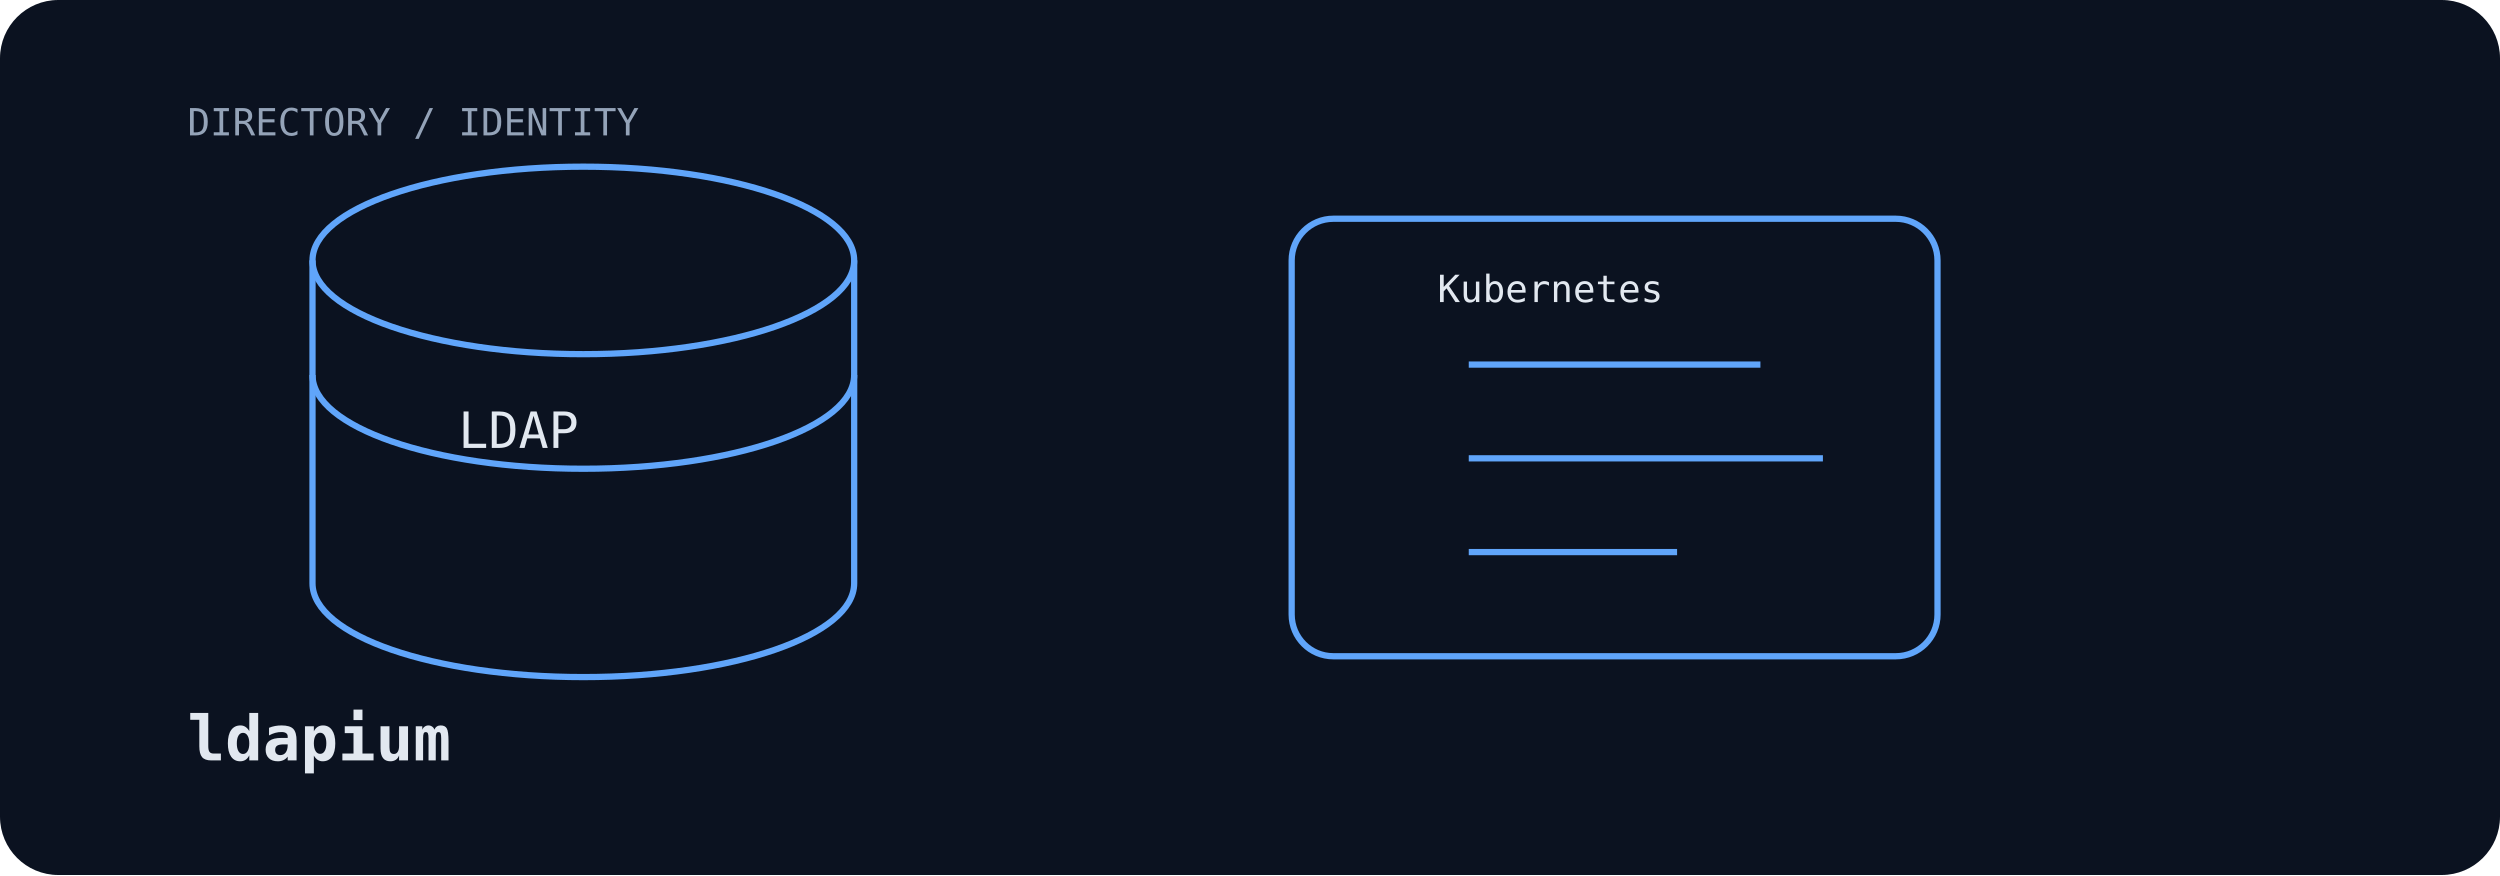
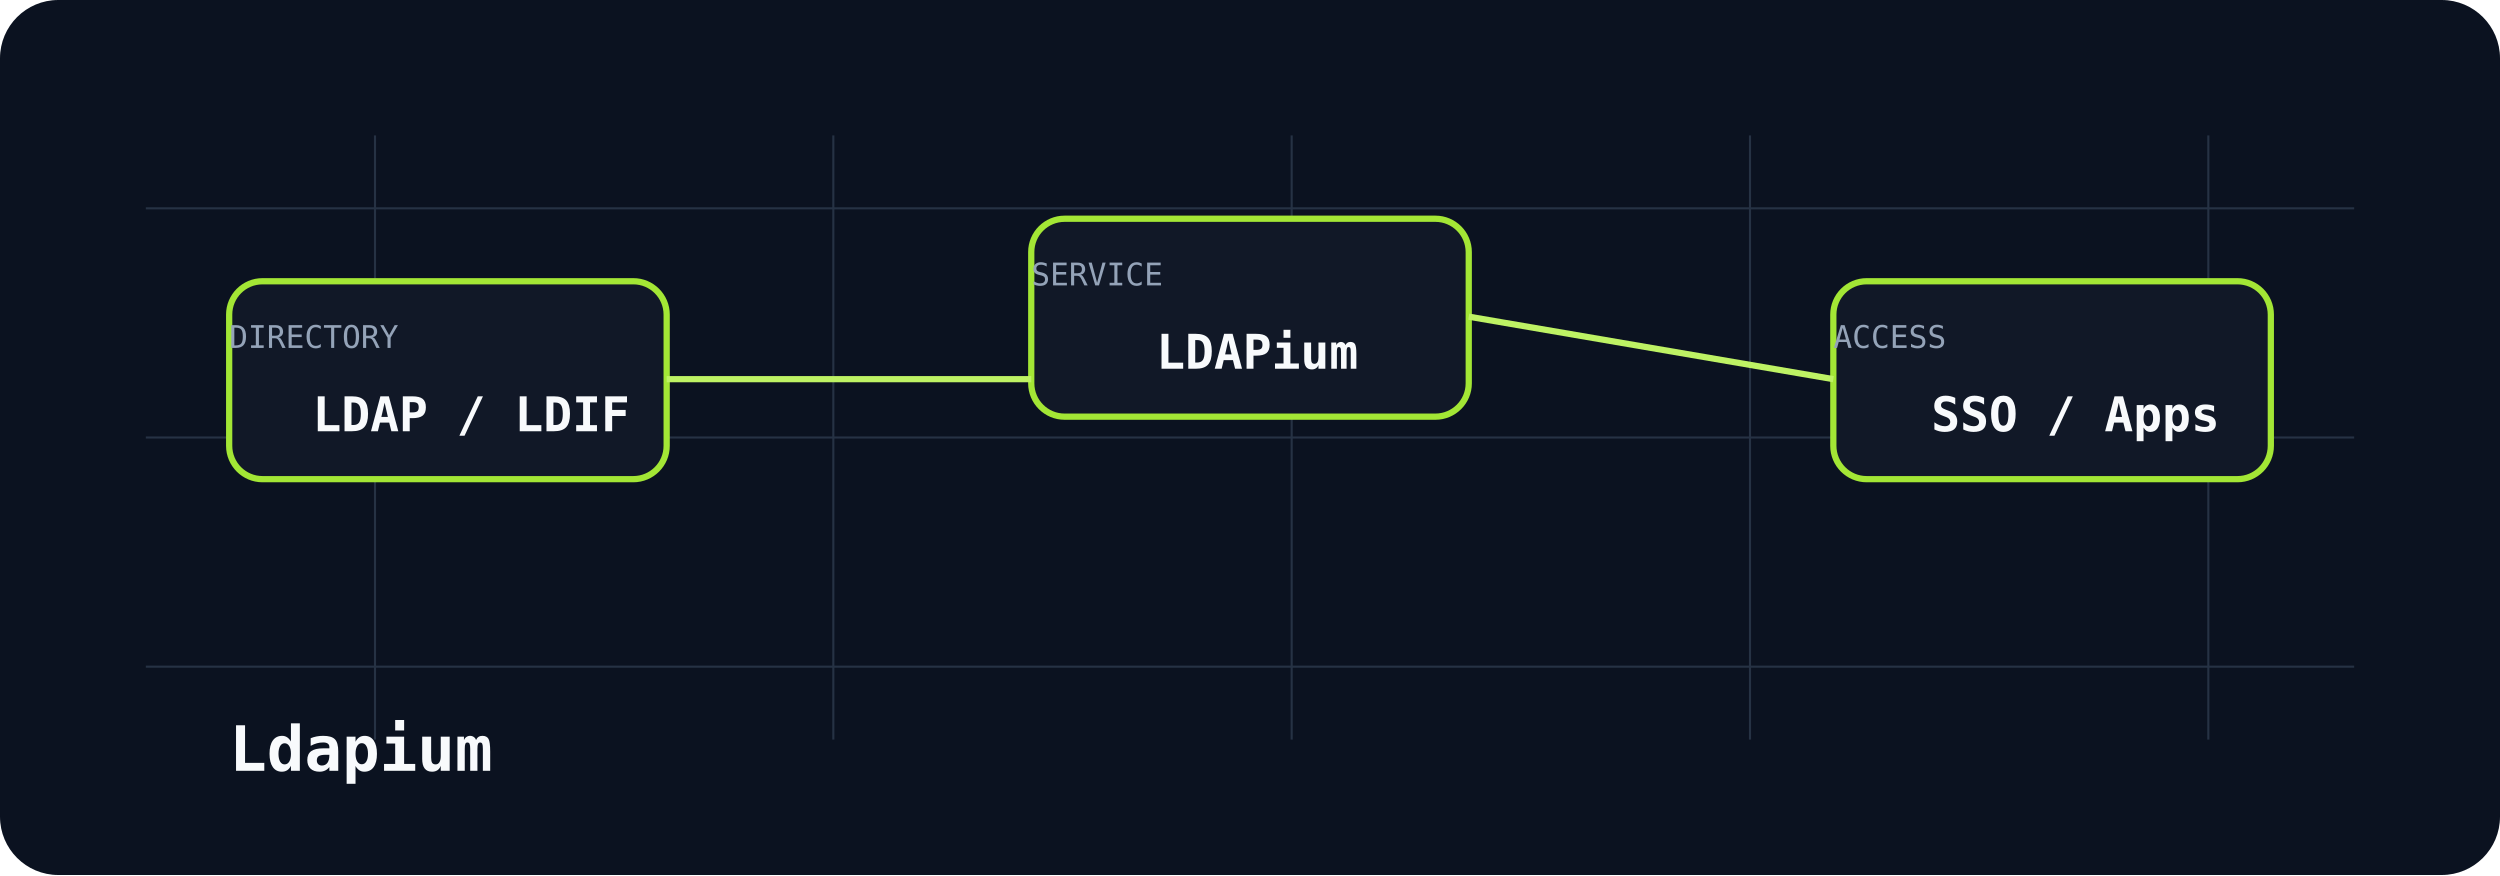
<svg xmlns="http://www.w3.org/2000/svg" viewBox="0 0 1200 420">
  <rect width="1200" height="420" rx="28" fill="#0b1220" />
-   <g fill="none" stroke="#60a5fa" stroke-width="3">
-     <ellipse cx="280" cy="125" rx="130" ry="45" />
-     <path d="M150 125v155c0 25 58 45 130 45s130-20 130-45V125" />
-     <path d="M150 180c0 25 58 45 130 45s130-20 130-45" />
-     <rect x="620" y="105" width="310" height="210" rx="20" />
-     <path d="M705 175h140M705 220h170M705 265h100" />
+   <g stroke="#263244" stroke-width="1">
+     <path d="M70 100h1060M70 210h1060M70 320h1060" />
+     <path d="M180 65v290M400 65v290M620 65v290M840 65v290M1060 65v290" />
  </g>
-   <g fill="#e2e8f0" font-family="ui-monospace,monospace">
-     <text x="90" y="65" font-size="18" fill="#94a3b8">DIRECTORY / IDENTITY</text>
-     <text x="220" y="215" font-size="24">LDAP</text>
-     <text x="690" y="145" font-size="18">Kubernetes</text>
-     <text x="90" y="365" font-size="30" font-weight="700">ldapium</text>
+   <g fill="#111827" stroke="#a3e635" stroke-width="3">
+     <rect x="110" y="135" width="210" height="95" rx="16" />
+     <rect x="495" y="105" width="210" height="95" rx="16" />
+     <rect x="880" y="135" width="210" height="95" rx="16" />
+   </g>
+   <g fill="none" stroke="#bef264" stroke-width="3">
+     <path d="M320 182h175M705 152l175 30" />
+   </g>
+   <g fill="#f8fafc" font-family="ui-monospace,SFMono-Regular,Menlo,monospace">
+     <text x="110" y="167" font-size="15" fill="#94a3b8">DIRECTORY</text>
+     <text x="150" y="207" font-size="23" font-weight="700">LDAP / LDIF</text>
+     <text x="495" y="137" font-size="15" fill="#94a3b8">SERVICE</text>
+     <text x="555" y="177" font-size="23" font-weight="700">LDAPium</text>
+     <text x="880" y="167" font-size="15" fill="#94a3b8">ACCESS</text>
+     <text x="927" y="207" font-size="23" font-weight="700">SSO / Apps</text>
+     <text x="110" y="370" font-size="30" font-weight="700">Ldapium</text>
  </g>
</svg>
